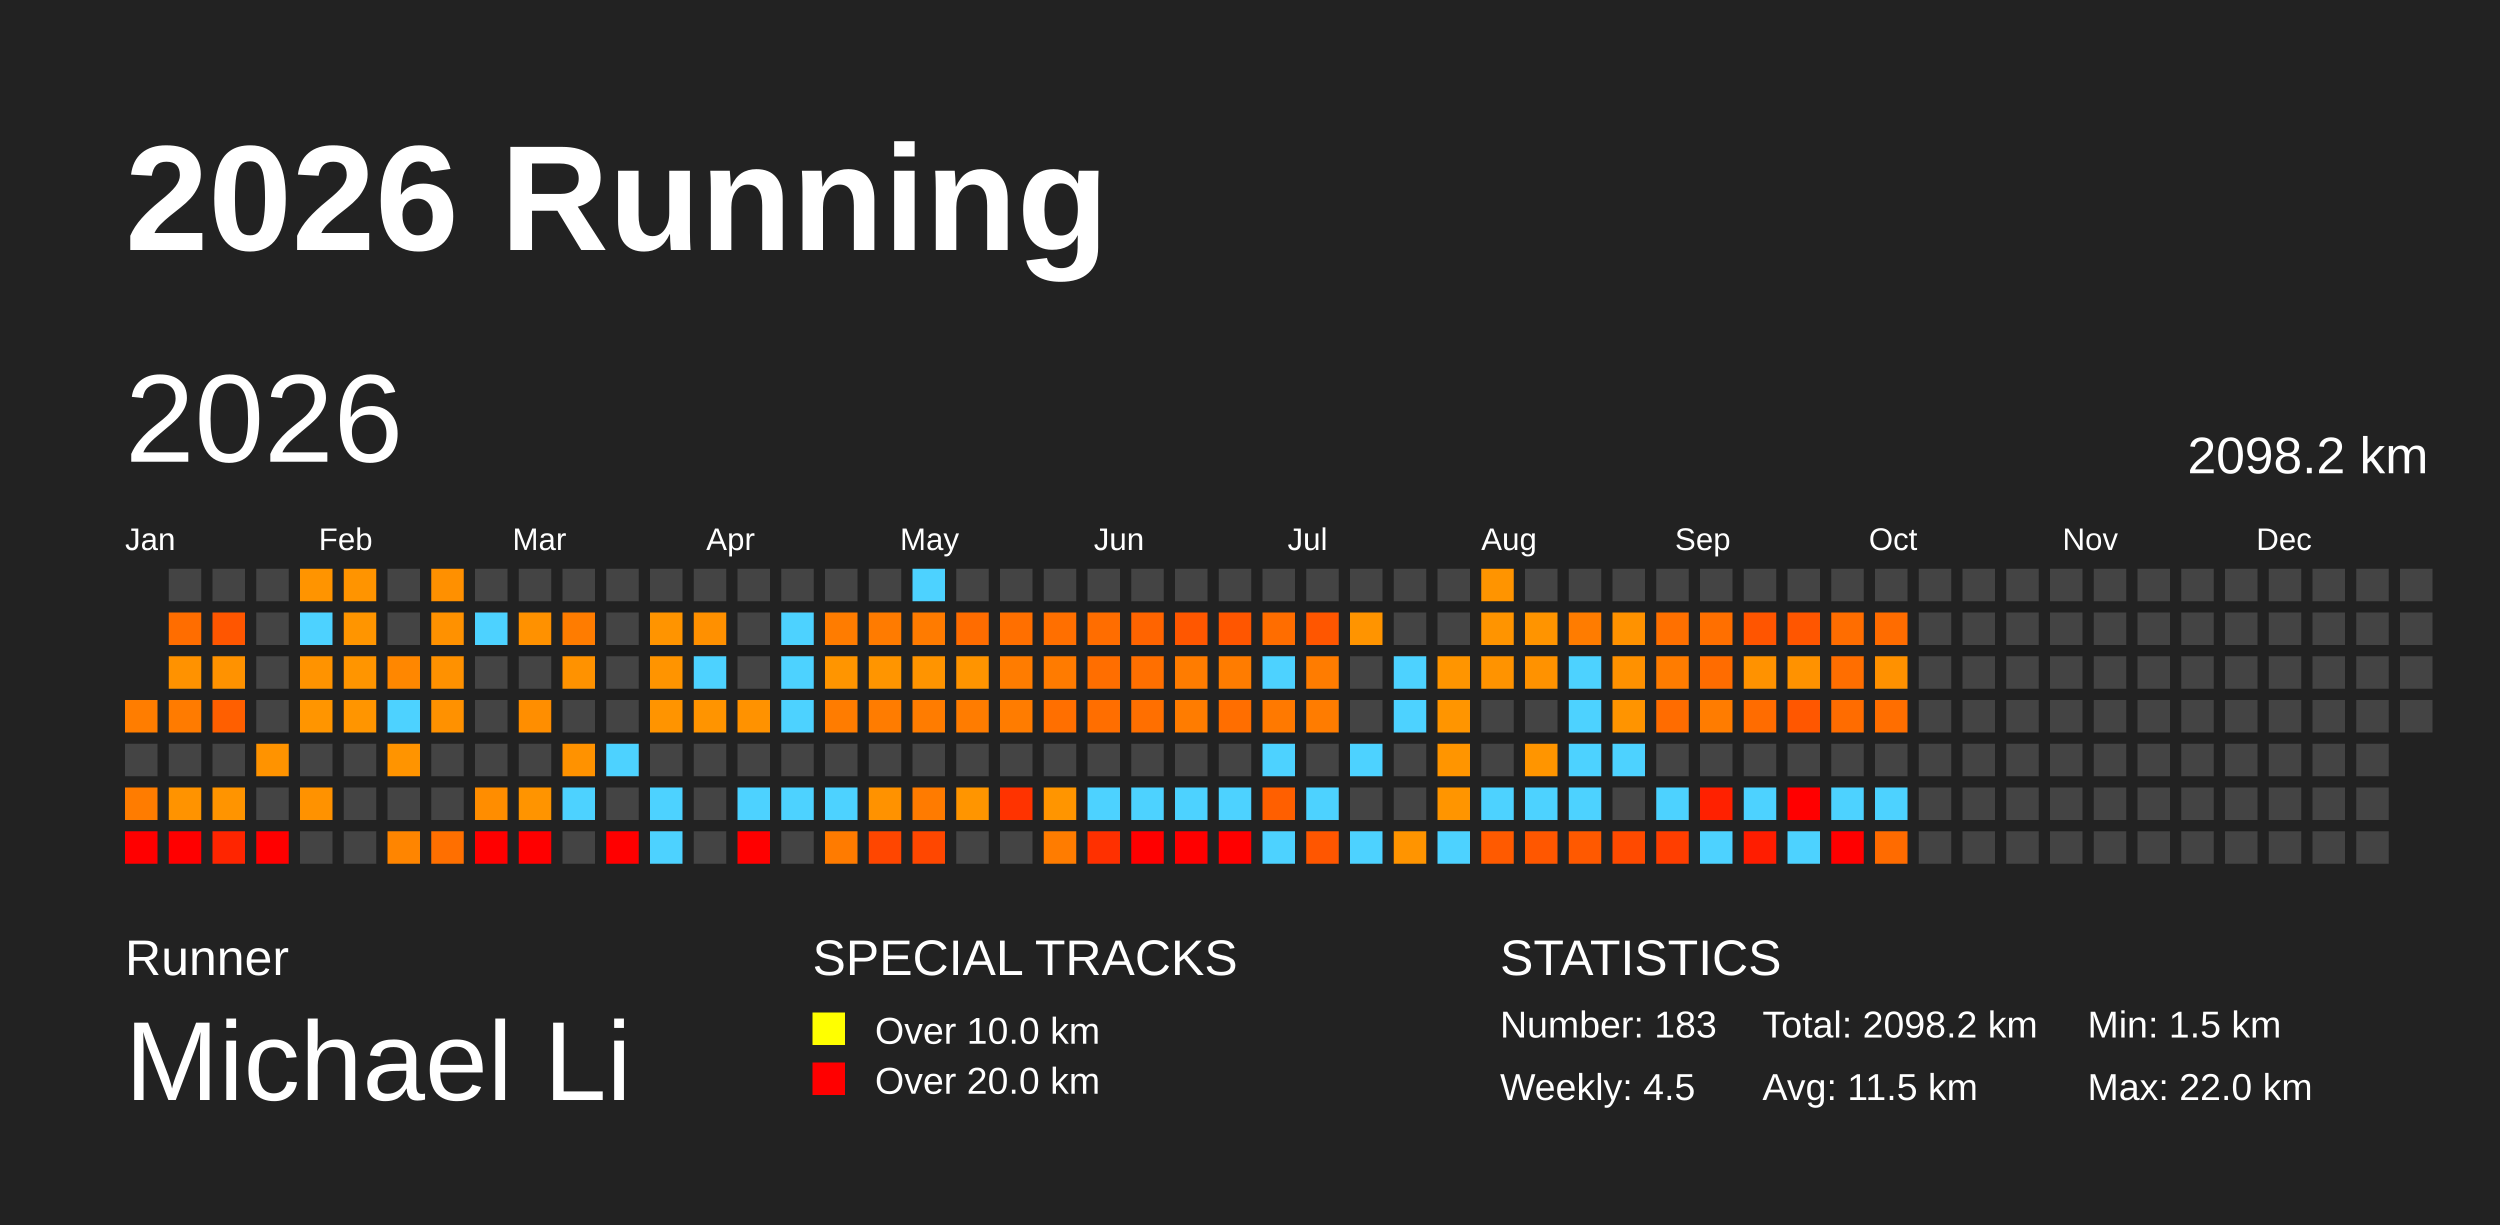
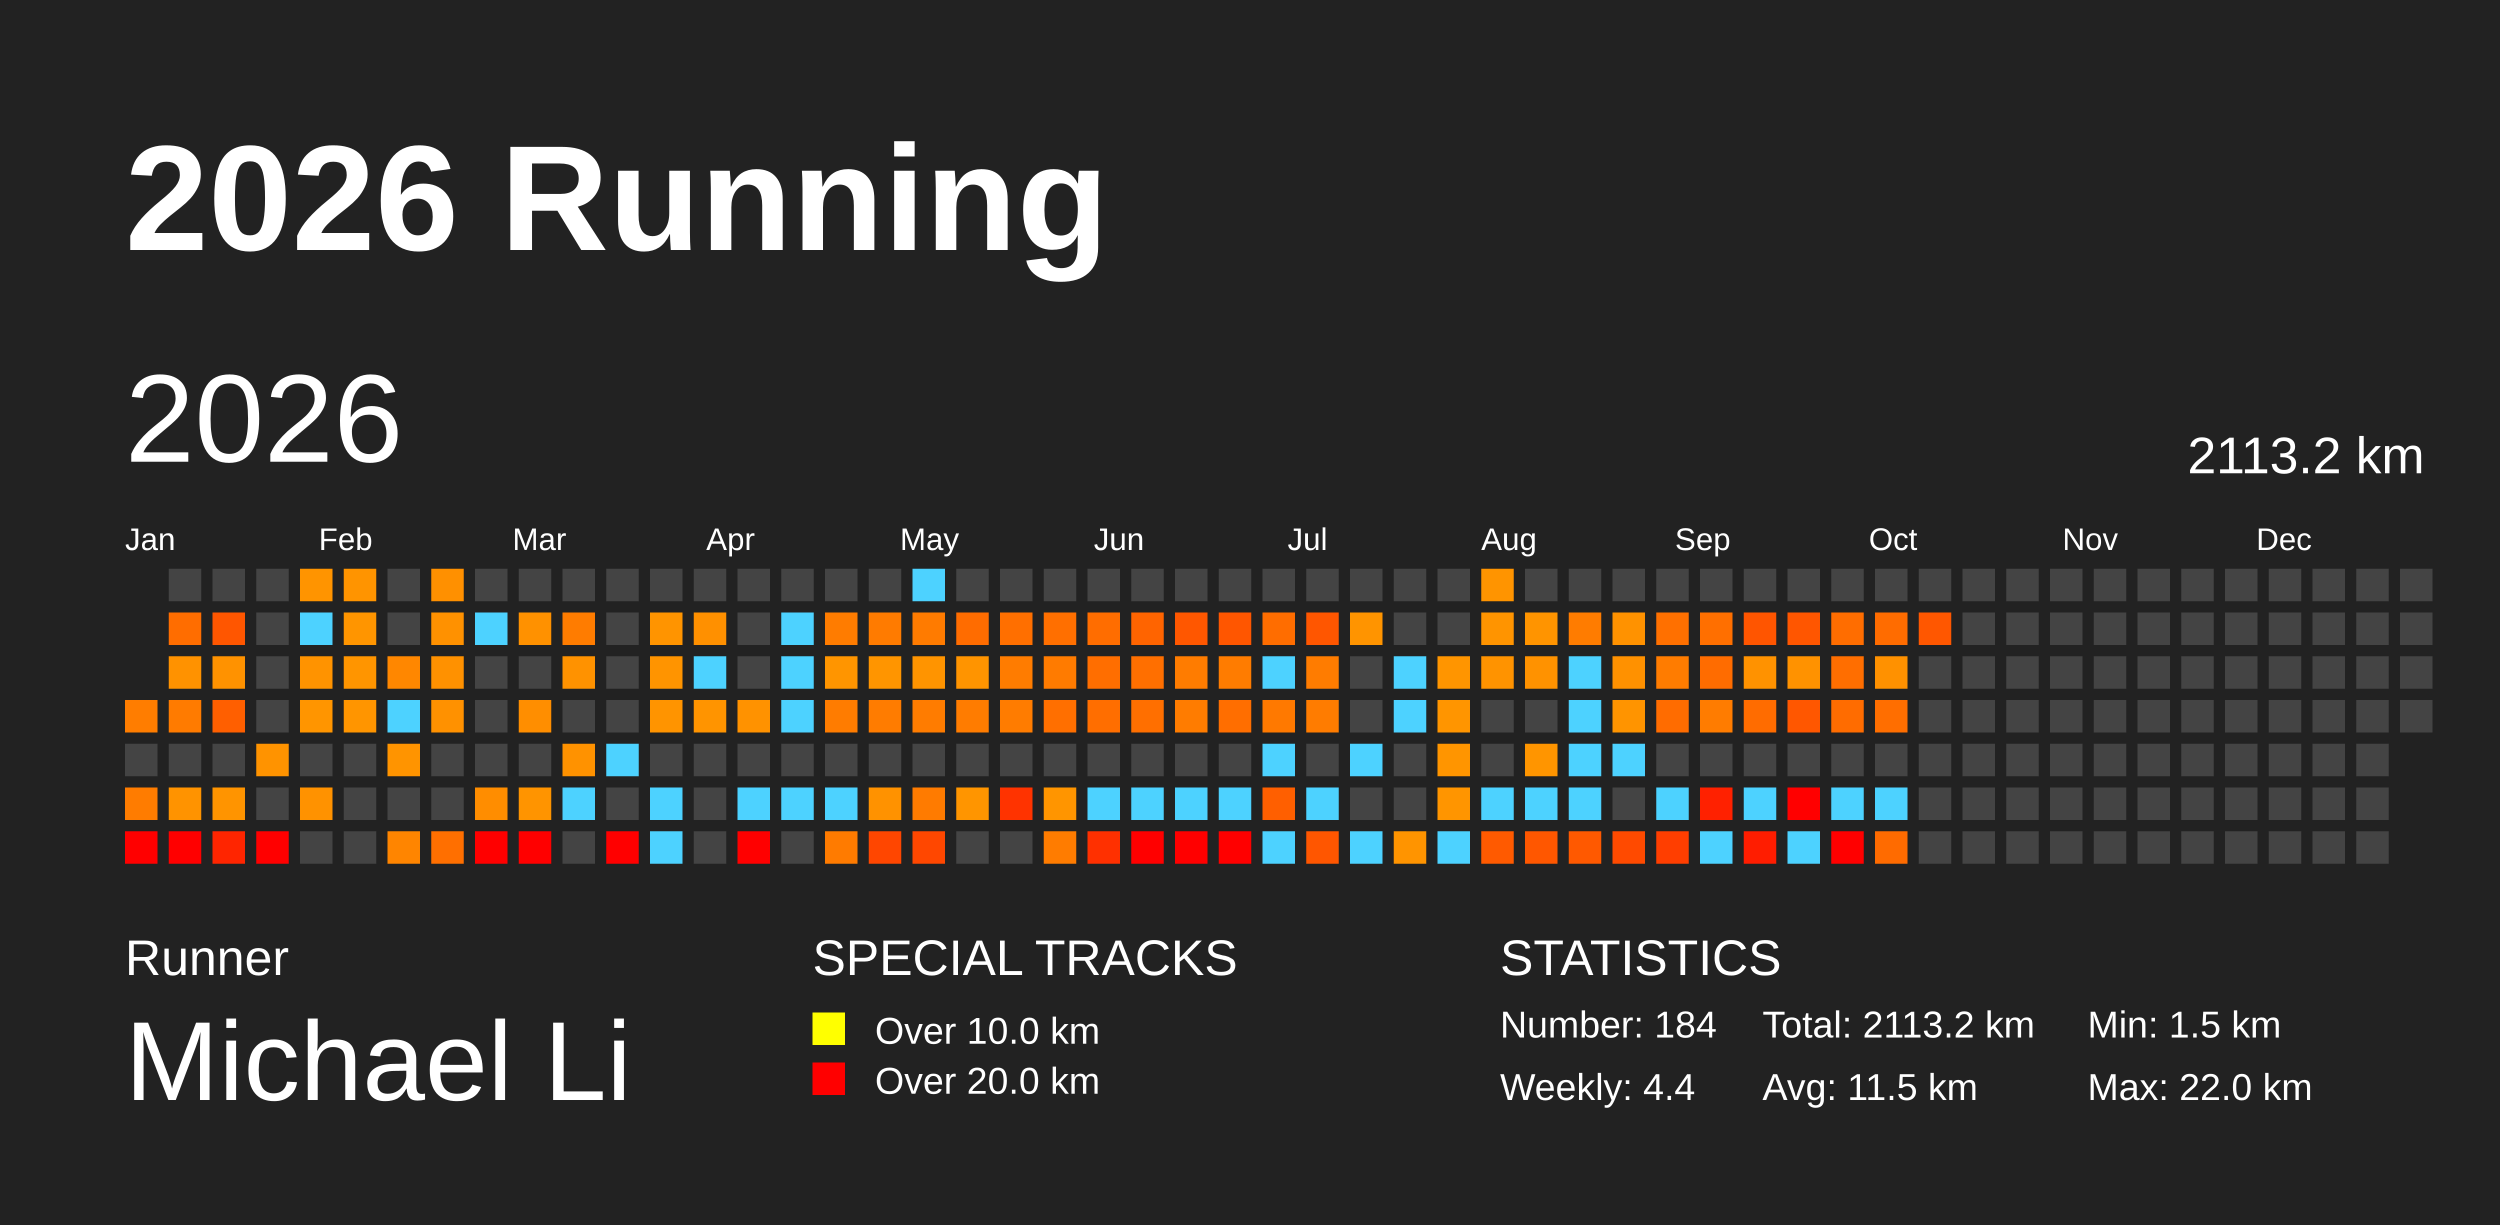
<svg xmlns="http://www.w3.org/2000/svg" baseProfile="full" height="98mm" version="1.1" viewBox="0,0,200,98" width="200mm">
  <defs />
  <rect fill="#222222" height="98" width="200" x="0" y="0" />
  <text fill="#FFFFFF" style="font-size:12px; font-family:Arial; font-weight:bold;" x="10" y="20">2026 Running</text>
  <text fill="#FFFFFF" style="font-size:4px; font-family:Arial" x="10" y="78">Runner</text>
  <text fill="#FFFFFF" style="font-size:9px; font-family:Arial" x="10" y="88">Michael Li</text>
  <text fill="#FFFFFF" style="font-size:4px; font-family:Arial" x="65" y="78">SPECIAL TRACKS</text>
  <rect fill="yellow" height="2.6" width="2.6" x="65" y="81" />
  <text fill="#FFFFFF" style="font-size:3px; font-family:Arial" x="70" y="83.5">Over 10.0 km</text>
  <rect fill="red" height="2.6" width="2.6" x="65" y="85" />
  <text fill="#FFFFFF" style="font-size:3px; font-family:Arial" x="70" y="87.5">Over 20.0 km</text>
  <text fill="#FFFFFF" style="font-size:4px; font-family:Arial" x="120" y="78">STATISTICS</text>
-   <text fill="#FFFFFF" style="font-size:3px; font-family:Arial" x="120" y="83">Number: 183</text>
-   <text fill="#FFFFFF" style="font-size:3px; font-family:Arial" x="120" y="88">Weekly: 4.5</text>
-   <text fill="#FFFFFF" style="font-size:3px; font-family:Arial" x="141" y="83">Total: 2098.2 km</text>
+   <text fill="#FFFFFF" style="font-size:3px; font-family:Arial" x="120" y="83">Number: 184</text>
+   <text fill="#FFFFFF" style="font-size:3px; font-family:Arial" x="120" y="88">Weekly: 4.4</text>
+   <text fill="#FFFFFF" style="font-size:3px; font-family:Arial" x="141" y="83">Total: 2113.2 km</text>
  <text fill="#FFFFFF" style="font-size:3px; font-family:Arial" x="141" y="88">Avg: 11.5 km</text>
  <text fill="#FFFFFF" style="font-size:3px; font-family:Arial" x="167" y="83">Min: 1.5 km</text>
  <text fill="#FFFFFF" style="font-size:3px; font-family:Arial" x="167" y="88">Max: 22.0 km</text>
  <text dominant-baseline="hanging" fill="#FFFFFF" style="font-size:10.0px; font-family:Arial;" x="10" y="30">2026</text>
-   <text dominant-baseline="hanging" fill="#FFFFFF" style="font-size:4.125px; font-family:Arial;" x="175" y="35">2098.2 km</text>
+   <text dominant-baseline="hanging" fill="#FFFFFF" style="font-size:4.125px; font-family:Arial;" x="175" y="35">2113.2 km</text>
  <text fill="#FFFFFF" style="font-size:2.5px; font-family:Arial" x="10.0" y="44">Jan</text>
  <text fill="#FFFFFF" style="font-size:2.5px; font-family:Arial" x="25.5" y="44">Feb</text>
  <text fill="#FFFFFF" style="font-size:2.5px; font-family:Arial" x="41.0" y="44">Mar</text>
  <text fill="#FFFFFF" style="font-size:2.5px; font-family:Arial" x="56.5" y="44">Apr</text>
  <text fill="#FFFFFF" style="font-size:2.5px; font-family:Arial" x="72.0" y="44">May</text>
  <text fill="#FFFFFF" style="font-size:2.5px; font-family:Arial" x="87.5" y="44">Jun</text>
  <text fill="#FFFFFF" style="font-size:2.5px; font-family:Arial" x="103.0" y="44">Jul</text>
  <text fill="#FFFFFF" style="font-size:2.5px; font-family:Arial" x="118.5" y="44">Aug</text>
  <text fill="#FFFFFF" style="font-size:2.5px; font-family:Arial" x="134.0" y="44">Sep</text>
  <text fill="#FFFFFF" style="font-size:2.5px; font-family:Arial" x="149.5" y="44">Oct</text>
  <text fill="#FFFFFF" style="font-size:2.5px; font-family:Arial" x="165.0" y="44">Nov</text>
  <text fill="#FFFFFF" style="font-size:2.5px; font-family:Arial" x="180.5" y="44">Dec</text>
  <rect fill="#ff7d00" height="2.6" width="2.6" x="10.0" y="56.0" />
  <rect fill="#444444" height="2.6" width="2.6" x="10.0" y="59.5" />
  <rect fill="#ff7c00" height="2.6" width="2.6" x="10.0" y="63.0" />
  <rect fill="red" height="2.6" width="2.6" x="10.0" y="66.5" />
  <rect fill="#444444" height="2.6" width="2.6" x="13.5" y="45.5" />
  <rect fill="#ff6d00" height="2.6" width="2.6" x="13.5" y="49.0" />
  <rect fill="#ff9200" height="2.6" width="2.6" x="13.5" y="52.5" />
  <rect fill="#ff7b00" height="2.6" width="2.6" x="13.5" y="56.0" />
  <rect fill="#444444" height="2.6" width="2.6" x="13.5" y="59.5" />
  <rect fill="#ff9300" height="2.6" width="2.6" x="13.5" y="63.0" />
  <rect fill="red" height="2.6" width="2.6" x="13.5" y="66.5" />
  <rect fill="#444444" height="2.6" width="2.6" x="17.0" y="45.5" />
  <rect fill="#ff5600" height="2.6" width="2.6" x="17.0" y="49.0" />
  <rect fill="#ff9200" height="2.6" width="2.6" x="17.0" y="52.5" />
  <rect fill="#ff5f00" height="2.6" width="2.6" x="17.0" y="56.0" />
  <rect fill="#444444" height="2.6" width="2.6" x="17.0" y="59.5" />
  <rect fill="#ff9400" height="2.6" width="2.6" x="17.0" y="63.0" />
  <rect fill="#ff2500" height="2.6" width="2.6" x="17.0" y="66.5" />
  <rect fill="#444444" height="2.6" width="2.6" x="20.5" y="45.5" />
  <rect fill="#444444" height="2.6" width="2.6" x="20.5" y="49.0" />
  <rect fill="#444444" height="2.6" width="2.6" x="20.5" y="52.5" />
  <rect fill="#444444" height="2.6" width="2.6" x="20.5" y="56.0" />
  <rect fill="#ff9300" height="2.6" width="2.6" x="20.5" y="59.5" />
  <rect fill="#444444" height="2.6" width="2.6" x="20.5" y="63.0" />
  <rect fill="red" height="2.6" width="2.6" x="20.5" y="66.5" />
  <rect fill="#ff9400" height="2.6" width="2.6" x="24.0" y="45.5" />
  <rect fill="#4dd2ff" height="2.6" width="2.6" x="24.0" y="49.0" />
  <rect fill="#ff9300" height="2.6" width="2.6" x="24.0" y="52.5" />
  <rect fill="#ff9500" height="2.6" width="2.6" x="24.0" y="56.0" />
  <rect fill="#444444" height="2.6" width="2.6" x="24.0" y="59.5" />
  <rect fill="#ff9200" height="2.6" width="2.6" x="24.0" y="63.0" />
  <rect fill="#444444" height="2.6" width="2.6" x="24.0" y="66.5" />
  <rect fill="#ff9400" height="2.6" width="2.6" x="27.5" y="45.5" />
  <rect fill="#ff9500" height="2.6" width="2.6" x="27.5" y="49.0" />
  <rect fill="#ff9500" height="2.6" width="2.6" x="27.5" y="52.5" />
  <rect fill="#ff9500" height="2.6" width="2.6" x="27.5" y="56.0" />
  <rect fill="#444444" height="2.6" width="2.6" x="27.5" y="59.5" />
  <rect fill="#444444" height="2.6" width="2.6" x="27.5" y="63.0" />
  <rect fill="#444444" height="2.6" width="2.6" x="27.5" y="66.5" />
  <rect fill="#444444" height="2.6" width="2.6" x="31.0" y="45.5" />
  <rect fill="#444444" height="2.6" width="2.6" x="31.0" y="49.0" />
  <rect fill="#ff8700" height="2.6" width="2.6" x="31.0" y="52.5" />
  <rect fill="#4dd2ff" height="2.6" width="2.6" x="31.0" y="56.0" />
  <rect fill="#ff9400" height="2.6" width="2.6" x="31.0" y="59.5" />
  <rect fill="#444444" height="2.6" width="2.6" x="31.0" y="63.0" />
  <rect fill="#ff8500" height="2.6" width="2.6" x="31.0" y="66.5" />
  <rect fill="#ff9000" height="2.6" width="2.6" x="34.5" y="45.5" />
  <rect fill="#ff9100" height="2.6" width="2.6" x="34.5" y="49.0" />
  <rect fill="#ff9100" height="2.6" width="2.6" x="34.5" y="52.5" />
  <rect fill="#ff9100" height="2.6" width="2.6" x="34.5" y="56.0" />
  <rect fill="#444444" height="2.6" width="2.6" x="34.5" y="59.5" />
  <rect fill="#444444" height="2.6" width="2.6" x="34.5" y="63.0" />
  <rect fill="#ff6f00" height="2.6" width="2.6" x="34.5" y="66.5" />
  <rect fill="#444444" height="2.6" width="2.6" x="38.0" y="45.5" />
  <rect fill="#4dd2ff" height="2.6" width="2.6" x="38.0" y="49.0" />
  <rect fill="#444444" height="2.6" width="2.6" x="38.0" y="52.5" />
  <rect fill="#444444" height="2.6" width="2.6" x="38.0" y="56.0" />
  <rect fill="#444444" height="2.6" width="2.6" x="38.0" y="59.5" />
  <rect fill="#ff8d00" height="2.6" width="2.6" x="38.0" y="63.0" />
  <rect fill="red" height="2.6" width="2.6" x="38.0" y="66.5" />
  <rect fill="#444444" height="2.6" width="2.6" x="41.5" y="45.5" />
  <rect fill="#ff9100" height="2.6" width="2.6" x="41.5" y="49.0" />
  <rect fill="#444444" height="2.6" width="2.6" x="41.5" y="52.5" />
  <rect fill="#ff8e00" height="2.6" width="2.6" x="41.5" y="56.0" />
  <rect fill="#444444" height="2.6" width="2.6" x="41.5" y="59.5" />
  <rect fill="#ff9400" height="2.6" width="2.6" x="41.5" y="63.0" />
  <rect fill="red" height="2.6" width="2.6" x="41.5" y="66.5" />
  <rect fill="#444444" height="2.6" width="2.6" x="45.0" y="45.5" />
  <rect fill="#ff7c00" height="2.6" width="2.6" x="45.0" y="49.0" />
  <rect fill="#ff9200" height="2.6" width="2.6" x="45.0" y="52.5" />
  <rect fill="#444444" height="2.6" width="2.6" x="45.0" y="56.0" />
  <rect fill="#ff9200" height="2.6" width="2.6" x="45.0" y="59.5" />
  <rect fill="#4dd2ff" height="2.6" width="2.6" x="45.0" y="63.0" />
  <rect fill="#444444" height="2.6" width="2.6" x="45.0" y="66.5" />
  <rect fill="#444444" height="2.6" width="2.6" x="48.5" y="45.5" />
  <rect fill="#444444" height="2.6" width="2.6" x="48.5" y="49.0" />
  <rect fill="#444444" height="2.6" width="2.6" x="48.5" y="52.5" />
  <rect fill="#444444" height="2.6" width="2.6" x="48.5" y="56.0" />
  <rect fill="#4dd2ff" height="2.6" width="2.6" x="48.5" y="59.5" />
  <rect fill="#444444" height="2.6" width="2.6" x="48.5" y="63.0" />
  <rect fill="red" height="2.6" width="2.6" x="48.5" y="66.5" />
  <rect fill="#444444" height="2.6" width="2.6" x="52.0" y="45.5" />
  <rect fill="#ff9400" height="2.6" width="2.6" x="52.0" y="49.0" />
  <rect fill="#ff9400" height="2.6" width="2.6" x="52.0" y="52.5" />
  <rect fill="#ff9400" height="2.6" width="2.6" x="52.0" y="56.0" />
  <rect fill="#444444" height="2.6" width="2.6" x="52.0" y="59.5" />
  <rect fill="#4dd2ff" height="2.6" width="2.6" x="52.0" y="63.0" />
  <rect fill="#4dd2ff" height="2.6" width="2.6" x="52.0" y="66.5" />
  <rect fill="#444444" height="2.6" width="2.6" x="55.5" y="45.5" />
  <rect fill="#ff9000" height="2.6" width="2.6" x="55.5" y="49.0" />
  <rect fill="#4dd2ff" height="2.6" width="2.6" x="55.5" y="52.5" />
  <rect fill="#ff9400" height="2.6" width="2.6" x="55.5" y="56.0" />
  <rect fill="#444444" height="2.6" width="2.6" x="55.5" y="59.5" />
  <rect fill="#444444" height="2.6" width="2.6" x="55.5" y="63.0" />
  <rect fill="#444444" height="2.6" width="2.6" x="55.5" y="66.5" />
  <rect fill="#444444" height="2.6" width="2.6" x="59.0" y="45.5" />
  <rect fill="#444444" height="2.6" width="2.6" x="59.0" y="49.0" />
  <rect fill="#444444" height="2.6" width="2.6" x="59.0" y="52.5" />
  <rect fill="#ff9200" height="2.6" width="2.6" x="59.0" y="56.0" />
  <rect fill="#444444" height="2.6" width="2.6" x="59.0" y="59.5" />
  <rect fill="#4dd2ff" height="2.6" width="2.6" x="59.0" y="63.0" />
  <rect fill="red" height="2.6" width="2.6" x="59.0" y="66.5" />
  <rect fill="#444444" height="2.6" width="2.6" x="62.5" y="45.5" />
  <rect fill="#4dd2ff" height="2.6" width="2.6" x="62.5" y="49.0" />
  <rect fill="#4dd2ff" height="2.6" width="2.6" x="62.5" y="52.5" />
  <rect fill="#4dd2ff" height="2.6" width="2.6" x="62.5" y="56.0" />
  <rect fill="#444444" height="2.6" width="2.6" x="62.5" y="59.5" />
  <rect fill="#4dd2ff" height="2.6" width="2.6" x="62.5" y="63.0" />
  <rect fill="#444444" height="2.6" width="2.6" x="62.5" y="66.5" />
  <rect fill="#444444" height="2.6" width="2.6" x="66.0" y="45.5" />
  <rect fill="#ff7c00" height="2.6" width="2.6" x="66.0" y="49.0" />
  <rect fill="#ff9500" height="2.6" width="2.6" x="66.0" y="52.5" />
  <rect fill="#ff7c00" height="2.6" width="2.6" x="66.0" y="56.0" />
  <rect fill="#444444" height="2.6" width="2.6" x="66.0" y="59.5" />
  <rect fill="#4dd2ff" height="2.6" width="2.6" x="66.0" y="63.0" />
  <rect fill="#ff7b00" height="2.6" width="2.6" x="66.0" y="66.5" />
  <rect fill="#444444" height="2.6" width="2.6" x="69.5" y="45.5" />
  <rect fill="#ff7b00" height="2.6" width="2.6" x="69.5" y="49.0" />
  <rect fill="#ff9500" height="2.6" width="2.6" x="69.5" y="52.5" />
  <rect fill="#ff7c00" height="2.6" width="2.6" x="69.5" y="56.0" />
  <rect fill="#444444" height="2.6" width="2.6" x="69.5" y="59.5" />
  <rect fill="#ff9200" height="2.6" width="2.6" x="69.5" y="63.0" />
  <rect fill="#ff4600" height="2.6" width="2.6" x="69.5" y="66.5" />
  <rect fill="#4dd2ff" height="2.6" width="2.6" x="73.0" y="45.5" />
  <rect fill="#ff7b00" height="2.6" width="2.6" x="73.0" y="49.0" />
  <rect fill="#ff9400" height="2.6" width="2.6" x="73.0" y="52.5" />
  <rect fill="#ff7c00" height="2.6" width="2.6" x="73.0" y="56.0" />
  <rect fill="#444444" height="2.6" width="2.6" x="73.0" y="59.5" />
  <rect fill="#ff7b00" height="2.6" width="2.6" x="73.0" y="63.0" />
  <rect fill="#ff4700" height="2.6" width="2.6" x="73.0" y="66.5" />
  <rect fill="#444444" height="2.6" width="2.6" x="76.5" y="45.5" />
  <rect fill="#ff6c00" height="2.6" width="2.6" x="76.5" y="49.0" />
  <rect fill="#ff9400" height="2.6" width="2.6" x="76.5" y="52.5" />
  <rect fill="#ff7c00" height="2.6" width="2.6" x="76.5" y="56.0" />
  <rect fill="#444444" height="2.6" width="2.6" x="76.5" y="59.5" />
  <rect fill="#ff9500" height="2.6" width="2.6" x="76.5" y="63.0" />
  <rect fill="#444444" height="2.6" width="2.6" x="76.5" y="66.5" />
  <rect fill="#444444" height="2.6" width="2.6" x="80.0" y="45.5" />
  <rect fill="#ff6f00" height="2.6" width="2.6" x="80.0" y="49.0" />
  <rect fill="#ff7c00" height="2.6" width="2.6" x="80.0" y="52.5" />
  <rect fill="#ff7c00" height="2.6" width="2.6" x="80.0" y="56.0" />
  <rect fill="#444444" height="2.6" width="2.6" x="80.0" y="59.5" />
  <rect fill="#ff3300" height="2.6" width="2.6" x="80.0" y="63.0" />
  <rect fill="#444444" height="2.6" width="2.6" x="80.0" y="66.5" />
  <rect fill="#444444" height="2.6" width="2.6" x="83.5" y="45.5" />
  <rect fill="#ff6f00" height="2.6" width="2.6" x="83.5" y="49.0" />
  <rect fill="#ff7b00" height="2.6" width="2.6" x="83.5" y="52.5" />
  <rect fill="#ff6f00" height="2.6" width="2.6" x="83.5" y="56.0" />
  <rect fill="#444444" height="2.6" width="2.6" x="83.5" y="59.5" />
  <rect fill="#ff9500" height="2.6" width="2.6" x="83.5" y="63.0" />
  <rect fill="#ff7c00" height="2.6" width="2.6" x="83.5" y="66.5" />
  <rect fill="#444444" height="2.6" width="2.6" x="87.0" y="45.5" />
  <rect fill="#ff6d00" height="2.6" width="2.6" x="87.0" y="49.0" />
  <rect fill="#ff6e00" height="2.6" width="2.6" x="87.0" y="52.5" />
  <rect fill="#ff6e00" height="2.6" width="2.6" x="87.0" y="56.0" />
  <rect fill="#444444" height="2.6" width="2.6" x="87.0" y="59.5" />
  <rect fill="#4dd2ff" height="2.6" width="2.6" x="87.0" y="63.0" />
  <rect fill="#ff3000" height="2.6" width="2.6" x="87.0" y="66.5" />
  <rect fill="#444444" height="2.6" width="2.6" x="90.5" y="45.5" />
  <rect fill="#ff6400" height="2.6" width="2.6" x="90.5" y="49.0" />
  <rect fill="#ff6f00" height="2.6" width="2.6" x="90.5" y="52.5" />
  <rect fill="#ff6f00" height="2.6" width="2.6" x="90.5" y="56.0" />
  <rect fill="#444444" height="2.6" width="2.6" x="90.5" y="59.5" />
  <rect fill="#4dd2ff" height="2.6" width="2.6" x="90.5" y="63.0" />
  <rect fill="red" height="2.6" width="2.6" x="90.5" y="66.5" />
  <rect fill="#444444" height="2.6" width="2.6" x="94.0" y="45.5" />
  <rect fill="#ff5700" height="2.6" width="2.6" x="94.0" y="49.0" />
  <rect fill="#ff7c00" height="2.6" width="2.6" x="94.0" y="52.5" />
  <rect fill="#ff7c00" height="2.6" width="2.6" x="94.0" y="56.0" />
  <rect fill="#444444" height="2.6" width="2.6" x="94.0" y="59.5" />
  <rect fill="#4dd2ff" height="2.6" width="2.6" x="94.0" y="63.0" />
  <rect fill="red" height="2.6" width="2.6" x="94.0" y="66.5" />
  <rect fill="#444444" height="2.6" width="2.6" x="97.5" y="45.5" />
  <rect fill="#ff5600" height="2.6" width="2.6" x="97.5" y="49.0" />
  <rect fill="#ff7c00" height="2.6" width="2.6" x="97.5" y="52.5" />
  <rect fill="#ff6e00" height="2.6" width="2.6" x="97.5" y="56.0" />
  <rect fill="#444444" height="2.6" width="2.6" x="97.5" y="59.5" />
  <rect fill="#4dd2ff" height="2.6" width="2.6" x="97.5" y="63.0" />
  <rect fill="red" height="2.6" width="2.6" x="97.5" y="66.5" />
  <rect fill="#444444" height="2.6" width="2.6" x="101.0" y="45.5" />
  <rect fill="#ff6d00" height="2.6" width="2.6" x="101.0" y="49.0" />
  <rect fill="#4dd2ff" height="2.6" width="2.6" x="101.0" y="52.5" />
  <rect fill="#ff7900" height="2.6" width="2.6" x="101.0" y="56.0" />
  <rect fill="#4dd2ff" height="2.6" width="2.6" x="101.0" y="59.5" />
  <rect fill="#ff5f00" height="2.6" width="2.6" x="101.0" y="63.0" />
  <rect fill="#4dd2ff" height="2.6" width="2.6" x="101.0" y="66.5" />
  <rect fill="#444444" height="2.6" width="2.6" x="104.5" y="45.5" />
  <rect fill="#ff5600" height="2.6" width="2.6" x="104.5" y="49.0" />
  <rect fill="#ff7c00" height="2.6" width="2.6" x="104.5" y="52.5" />
  <rect fill="#ff7c00" height="2.6" width="2.6" x="104.5" y="56.0" />
  <rect fill="#444444" height="2.6" width="2.6" x="104.5" y="59.5" />
  <rect fill="#4dd2ff" height="2.6" width="2.6" x="104.5" y="63.0" />
  <rect fill="#ff5600" height="2.6" width="2.6" x="104.5" y="66.5" />
  <rect fill="#444444" height="2.6" width="2.6" x="108.0" y="45.5" />
  <rect fill="#ff9400" height="2.6" width="2.6" x="108.0" y="49.0" />
  <rect fill="#444444" height="2.6" width="2.6" x="108.0" y="52.5" />
  <rect fill="#444444" height="2.6" width="2.6" x="108.0" y="56.0" />
  <rect fill="#4dd2ff" height="2.6" width="2.6" x="108.0" y="59.5" />
  <rect fill="#444444" height="2.6" width="2.6" x="108.0" y="63.0" />
  <rect fill="#4dd2ff" height="2.6" width="2.6" x="108.0" y="66.5" />
  <rect fill="#444444" height="2.6" width="2.6" x="111.5" y="45.5" />
  <rect fill="#444444" height="2.6" width="2.6" x="111.5" y="49.0" />
  <rect fill="#4dd2ff" height="2.6" width="2.6" x="111.5" y="52.5" />
  <rect fill="#4dd2ff" height="2.6" width="2.6" x="111.5" y="56.0" />
  <rect fill="#444444" height="2.6" width="2.6" x="111.5" y="59.5" />
  <rect fill="#444444" height="2.6" width="2.6" x="111.5" y="63.0" />
  <rect fill="#ff9400" height="2.6" width="2.6" x="111.5" y="66.5" />
  <rect fill="#444444" height="2.6" width="2.6" x="115.0" y="45.5" />
  <rect fill="#444444" height="2.6" width="2.6" x="115.0" y="49.0" />
  <rect fill="#ff9500" height="2.6" width="2.6" x="115.0" y="52.5" />
  <rect fill="#ff9500" height="2.6" width="2.6" x="115.0" y="56.0" />
  <rect fill="#ff9500" height="2.6" width="2.6" x="115.0" y="59.5" />
  <rect fill="#ff9500" height="2.6" width="2.6" x="115.0" y="63.0" />
  <rect fill="#4dd2ff" height="2.6" width="2.6" x="115.0" y="66.5" />
  <rect fill="#ff9400" height="2.6" width="2.6" x="118.5" y="45.5" />
  <rect fill="#ff9400" height="2.6" width="2.6" x="118.5" y="49.0" />
  <rect fill="#ff9300" height="2.6" width="2.6" x="118.5" y="52.5" />
  <rect fill="#444444" height="2.6" width="2.6" x="118.5" y="56.0" />
  <rect fill="#444444" height="2.6" width="2.6" x="118.5" y="59.5" />
  <rect fill="#4dd2ff" height="2.6" width="2.6" x="118.5" y="63.0" />
  <rect fill="#ff5a00" height="2.6" width="2.6" x="118.5" y="66.5" />
  <rect fill="#444444" height="2.6" width="2.6" x="122.0" y="45.5" />
  <rect fill="#ff9400" height="2.6" width="2.6" x="122.0" y="49.0" />
  <rect fill="#ff9200" height="2.6" width="2.6" x="122.0" y="52.5" />
  <rect fill="#444444" height="2.6" width="2.6" x="122.0" y="56.0" />
  <rect fill="#ff9500" height="2.6" width="2.6" x="122.0" y="59.5" />
  <rect fill="#4dd2ff" height="2.6" width="2.6" x="122.0" y="63.0" />
  <rect fill="#ff5700" height="2.6" width="2.6" x="122.0" y="66.5" />
  <rect fill="#444444" height="2.6" width="2.6" x="125.5" y="45.5" />
  <rect fill="#ff7c00" height="2.6" width="2.6" x="125.5" y="49.0" />
  <rect fill="#4dd2ff" height="2.6" width="2.6" x="125.5" y="52.5" />
  <rect fill="#4dd2ff" height="2.6" width="2.6" x="125.5" y="56.0" />
  <rect fill="#4dd2ff" height="2.6" width="2.6" x="125.5" y="59.5" />
  <rect fill="#4dd2ff" height="2.6" width="2.6" x="125.5" y="63.0" />
  <rect fill="#ff5900" height="2.6" width="2.6" x="125.5" y="66.5" />
  <rect fill="#444444" height="2.6" width="2.6" x="129.0" y="45.5" />
  <rect fill="#ff9200" height="2.6" width="2.6" x="129.0" y="49.0" />
  <rect fill="#ff9100" height="2.6" width="2.6" x="129.0" y="52.5" />
  <rect fill="#ff9400" height="2.6" width="2.6" x="129.0" y="56.0" />
  <rect fill="#4dd2ff" height="2.6" width="2.6" x="129.0" y="59.5" />
  <rect fill="#444444" height="2.6" width="2.6" x="129.0" y="63.0" />
  <rect fill="#ff4a00" height="2.6" width="2.6" x="129.0" y="66.5" />
  <rect fill="#444444" height="2.6" width="2.6" x="132.5" y="45.5" />
  <rect fill="#ff7000" height="2.6" width="2.6" x="132.5" y="49.0" />
  <rect fill="#ff7c00" height="2.6" width="2.6" x="132.5" y="52.5" />
  <rect fill="#ff6c00" height="2.6" width="2.6" x="132.5" y="56.0" />
  <rect fill="#444444" height="2.6" width="2.6" x="132.5" y="59.5" />
  <rect fill="#4dd2ff" height="2.6" width="2.6" x="132.5" y="63.0" />
  <rect fill="#ff3e00" height="2.6" width="2.6" x="132.5" y="66.5" />
  <rect fill="#444444" height="2.6" width="2.6" x="136.0" y="45.5" />
  <rect fill="#ff6f00" height="2.6" width="2.6" x="136.0" y="49.0" />
  <rect fill="#ff6c00" height="2.6" width="2.6" x="136.0" y="52.5" />
  <rect fill="#ff7c00" height="2.6" width="2.6" x="136.0" y="56.0" />
  <rect fill="#444444" height="2.6" width="2.6" x="136.0" y="59.5" />
  <rect fill="#ff2100" height="2.6" width="2.6" x="136.0" y="63.0" />
  <rect fill="#4dd2ff" height="2.6" width="2.6" x="136.0" y="66.5" />
  <rect fill="#444444" height="2.6" width="2.6" x="139.5" y="45.5" />
  <rect fill="#ff5500" height="2.6" width="2.6" x="139.5" y="49.0" />
  <rect fill="#ff9200" height="2.6" width="2.6" x="139.5" y="52.5" />
  <rect fill="#ff6c00" height="2.6" width="2.6" x="139.5" y="56.0" />
  <rect fill="#444444" height="2.6" width="2.6" x="139.5" y="59.5" />
  <rect fill="#4dd2ff" height="2.6" width="2.6" x="139.5" y="63.0" />
  <rect fill="#ff1d00" height="2.6" width="2.6" x="139.5" y="66.5" />
  <rect fill="#444444" height="2.6" width="2.6" x="143.0" y="45.5" />
  <rect fill="#ff5600" height="2.6" width="2.6" x="143.0" y="49.0" />
  <rect fill="#ff9200" height="2.6" width="2.6" x="143.0" y="52.5" />
  <rect fill="#ff5700" height="2.6" width="2.6" x="143.0" y="56.0" />
  <rect fill="#444444" height="2.6" width="2.6" x="143.0" y="59.5" />
  <rect fill="red" height="2.6" width="2.6" x="143.0" y="63.0" />
  <rect fill="#4dd2ff" height="2.6" width="2.6" x="143.0" y="66.5" />
  <rect fill="#444444" height="2.6" width="2.6" x="146.5" y="45.5" />
  <rect fill="#ff6d00" height="2.6" width="2.6" x="146.5" y="49.0" />
  <rect fill="#ff6e00" height="2.6" width="2.6" x="146.5" y="52.5" />
  <rect fill="#ff6c00" height="2.6" width="2.6" x="146.5" y="56.0" />
  <rect fill="#444444" height="2.6" width="2.6" x="146.5" y="59.5" />
  <rect fill="#4dd2ff" height="2.6" width="2.6" x="146.5" y="63.0" />
  <rect fill="red" height="2.6" width="2.6" x="146.5" y="66.5" />
  <rect fill="#444444" height="2.6" width="2.6" x="150.0" y="45.5" />
  <rect fill="#ff6c00" height="2.6" width="2.6" x="150.0" y="49.0" />
  <rect fill="#ff9100" height="2.6" width="2.6" x="150.0" y="52.5" />
  <rect fill="#ff6e00" height="2.6" width="2.6" x="150.0" y="56.0" />
  <rect fill="#444444" height="2.6" width="2.6" x="150.0" y="59.5" />
  <rect fill="#4dd2ff" height="2.6" width="2.6" x="150.0" y="63.0" />
  <rect fill="#ff6b00" height="2.6" width="2.6" x="150.0" y="66.5" />
  <rect fill="#444444" height="2.6" width="2.6" x="153.5" y="45.5" />
-   <rect fill="#444444" height="2.6" width="2.6" x="153.5" y="49.0" />
+   <rect fill="#ff5700" height="2.6" width="2.6" x="153.5" y="49.0" />
  <rect fill="#444444" height="2.6" width="2.6" x="153.5" y="52.5" />
  <rect fill="#444444" height="2.6" width="2.6" x="153.5" y="56.0" />
  <rect fill="#444444" height="2.6" width="2.6" x="153.5" y="59.5" />
  <rect fill="#444444" height="2.6" width="2.6" x="153.5" y="63.0" />
  <rect fill="#444444" height="2.6" width="2.6" x="153.5" y="66.5" />
  <rect fill="#444444" height="2.6" width="2.6" x="157.0" y="45.5" />
  <rect fill="#444444" height="2.6" width="2.6" x="157.0" y="49.0" />
  <rect fill="#444444" height="2.6" width="2.6" x="157.0" y="52.5" />
  <rect fill="#444444" height="2.6" width="2.6" x="157.0" y="56.0" />
  <rect fill="#444444" height="2.6" width="2.6" x="157.0" y="59.5" />
  <rect fill="#444444" height="2.6" width="2.6" x="157.0" y="63.0" />
  <rect fill="#444444" height="2.6" width="2.6" x="157.0" y="66.5" />
  <rect fill="#444444" height="2.6" width="2.6" x="160.5" y="45.5" />
  <rect fill="#444444" height="2.6" width="2.6" x="160.5" y="49.0" />
  <rect fill="#444444" height="2.6" width="2.6" x="160.5" y="52.5" />
  <rect fill="#444444" height="2.6" width="2.6" x="160.5" y="56.0" />
  <rect fill="#444444" height="2.6" width="2.6" x="160.5" y="59.5" />
  <rect fill="#444444" height="2.6" width="2.6" x="160.5" y="63.0" />
  <rect fill="#444444" height="2.6" width="2.6" x="160.5" y="66.5" />
  <rect fill="#444444" height="2.6" width="2.6" x="164.0" y="45.5" />
  <rect fill="#444444" height="2.6" width="2.6" x="164.0" y="49.0" />
  <rect fill="#444444" height="2.6" width="2.6" x="164.0" y="52.5" />
  <rect fill="#444444" height="2.6" width="2.6" x="164.0" y="56.0" />
  <rect fill="#444444" height="2.6" width="2.6" x="164.0" y="59.5" />
  <rect fill="#444444" height="2.6" width="2.6" x="164.0" y="63.0" />
  <rect fill="#444444" height="2.6" width="2.6" x="164.0" y="66.5" />
  <rect fill="#444444" height="2.6" width="2.6" x="167.5" y="45.5" />
  <rect fill="#444444" height="2.6" width="2.6" x="167.5" y="49.0" />
  <rect fill="#444444" height="2.6" width="2.6" x="167.5" y="52.5" />
  <rect fill="#444444" height="2.6" width="2.6" x="167.5" y="56.0" />
  <rect fill="#444444" height="2.6" width="2.6" x="167.5" y="59.5" />
  <rect fill="#444444" height="2.6" width="2.6" x="167.5" y="63.0" />
  <rect fill="#444444" height="2.6" width="2.6" x="167.5" y="66.5" />
  <rect fill="#444444" height="2.6" width="2.6" x="171.0" y="45.5" />
  <rect fill="#444444" height="2.6" width="2.6" x="171.0" y="49.0" />
  <rect fill="#444444" height="2.6" width="2.6" x="171.0" y="52.5" />
  <rect fill="#444444" height="2.6" width="2.6" x="171.0" y="56.0" />
  <rect fill="#444444" height="2.6" width="2.6" x="171.0" y="59.5" />
  <rect fill="#444444" height="2.6" width="2.6" x="171.0" y="63.0" />
  <rect fill="#444444" height="2.6" width="2.6" x="171.0" y="66.5" />
  <rect fill="#444444" height="2.6" width="2.6" x="174.5" y="45.5" />
  <rect fill="#444444" height="2.6" width="2.6" x="174.5" y="49.0" />
  <rect fill="#444444" height="2.6" width="2.6" x="174.5" y="52.5" />
  <rect fill="#444444" height="2.6" width="2.6" x="174.5" y="56.0" />
  <rect fill="#444444" height="2.6" width="2.6" x="174.5" y="59.5" />
  <rect fill="#444444" height="2.6" width="2.6" x="174.5" y="63.0" />
  <rect fill="#444444" height="2.6" width="2.6" x="174.5" y="66.5" />
  <rect fill="#444444" height="2.6" width="2.6" x="178.0" y="45.5" />
  <rect fill="#444444" height="2.6" width="2.6" x="178.0" y="49.0" />
  <rect fill="#444444" height="2.6" width="2.6" x="178.0" y="52.5" />
  <rect fill="#444444" height="2.6" width="2.6" x="178.0" y="56.0" />
  <rect fill="#444444" height="2.6" width="2.6" x="178.0" y="59.5" />
  <rect fill="#444444" height="2.6" width="2.6" x="178.0" y="63.0" />
  <rect fill="#444444" height="2.6" width="2.6" x="178.0" y="66.5" />
  <rect fill="#444444" height="2.6" width="2.6" x="181.5" y="45.5" />
  <rect fill="#444444" height="2.6" width="2.6" x="181.5" y="49.0" />
  <rect fill="#444444" height="2.6" width="2.6" x="181.5" y="52.5" />
  <rect fill="#444444" height="2.6" width="2.6" x="181.5" y="56.0" />
  <rect fill="#444444" height="2.6" width="2.6" x="181.5" y="59.5" />
  <rect fill="#444444" height="2.6" width="2.6" x="181.5" y="63.0" />
  <rect fill="#444444" height="2.6" width="2.6" x="181.5" y="66.5" />
  <rect fill="#444444" height="2.6" width="2.6" x="185.0" y="45.5" />
  <rect fill="#444444" height="2.6" width="2.6" x="185.0" y="49.0" />
  <rect fill="#444444" height="2.6" width="2.6" x="185.0" y="52.5" />
  <rect fill="#444444" height="2.6" width="2.6" x="185.0" y="56.0" />
  <rect fill="#444444" height="2.6" width="2.6" x="185.0" y="59.5" />
  <rect fill="#444444" height="2.6" width="2.6" x="185.0" y="63.0" />
  <rect fill="#444444" height="2.6" width="2.6" x="185.0" y="66.5" />
  <rect fill="#444444" height="2.6" width="2.6" x="188.5" y="45.5" />
  <rect fill="#444444" height="2.6" width="2.6" x="188.5" y="49.0" />
  <rect fill="#444444" height="2.6" width="2.6" x="188.5" y="52.5" />
  <rect fill="#444444" height="2.6" width="2.6" x="188.5" y="56.0" />
  <rect fill="#444444" height="2.6" width="2.6" x="188.5" y="59.5" />
  <rect fill="#444444" height="2.6" width="2.6" x="188.5" y="63.0" />
  <rect fill="#444444" height="2.6" width="2.6" x="188.5" y="66.5" />
  <rect fill="#444444" height="2.6" width="2.6" x="192.0" y="45.5" />
  <rect fill="#444444" height="2.6" width="2.6" x="192.0" y="49.0" />
  <rect fill="#444444" height="2.6" width="2.6" x="192.0" y="52.5" />
  <rect fill="#444444" height="2.6" width="2.6" x="192.0" y="56.0" />
</svg>
